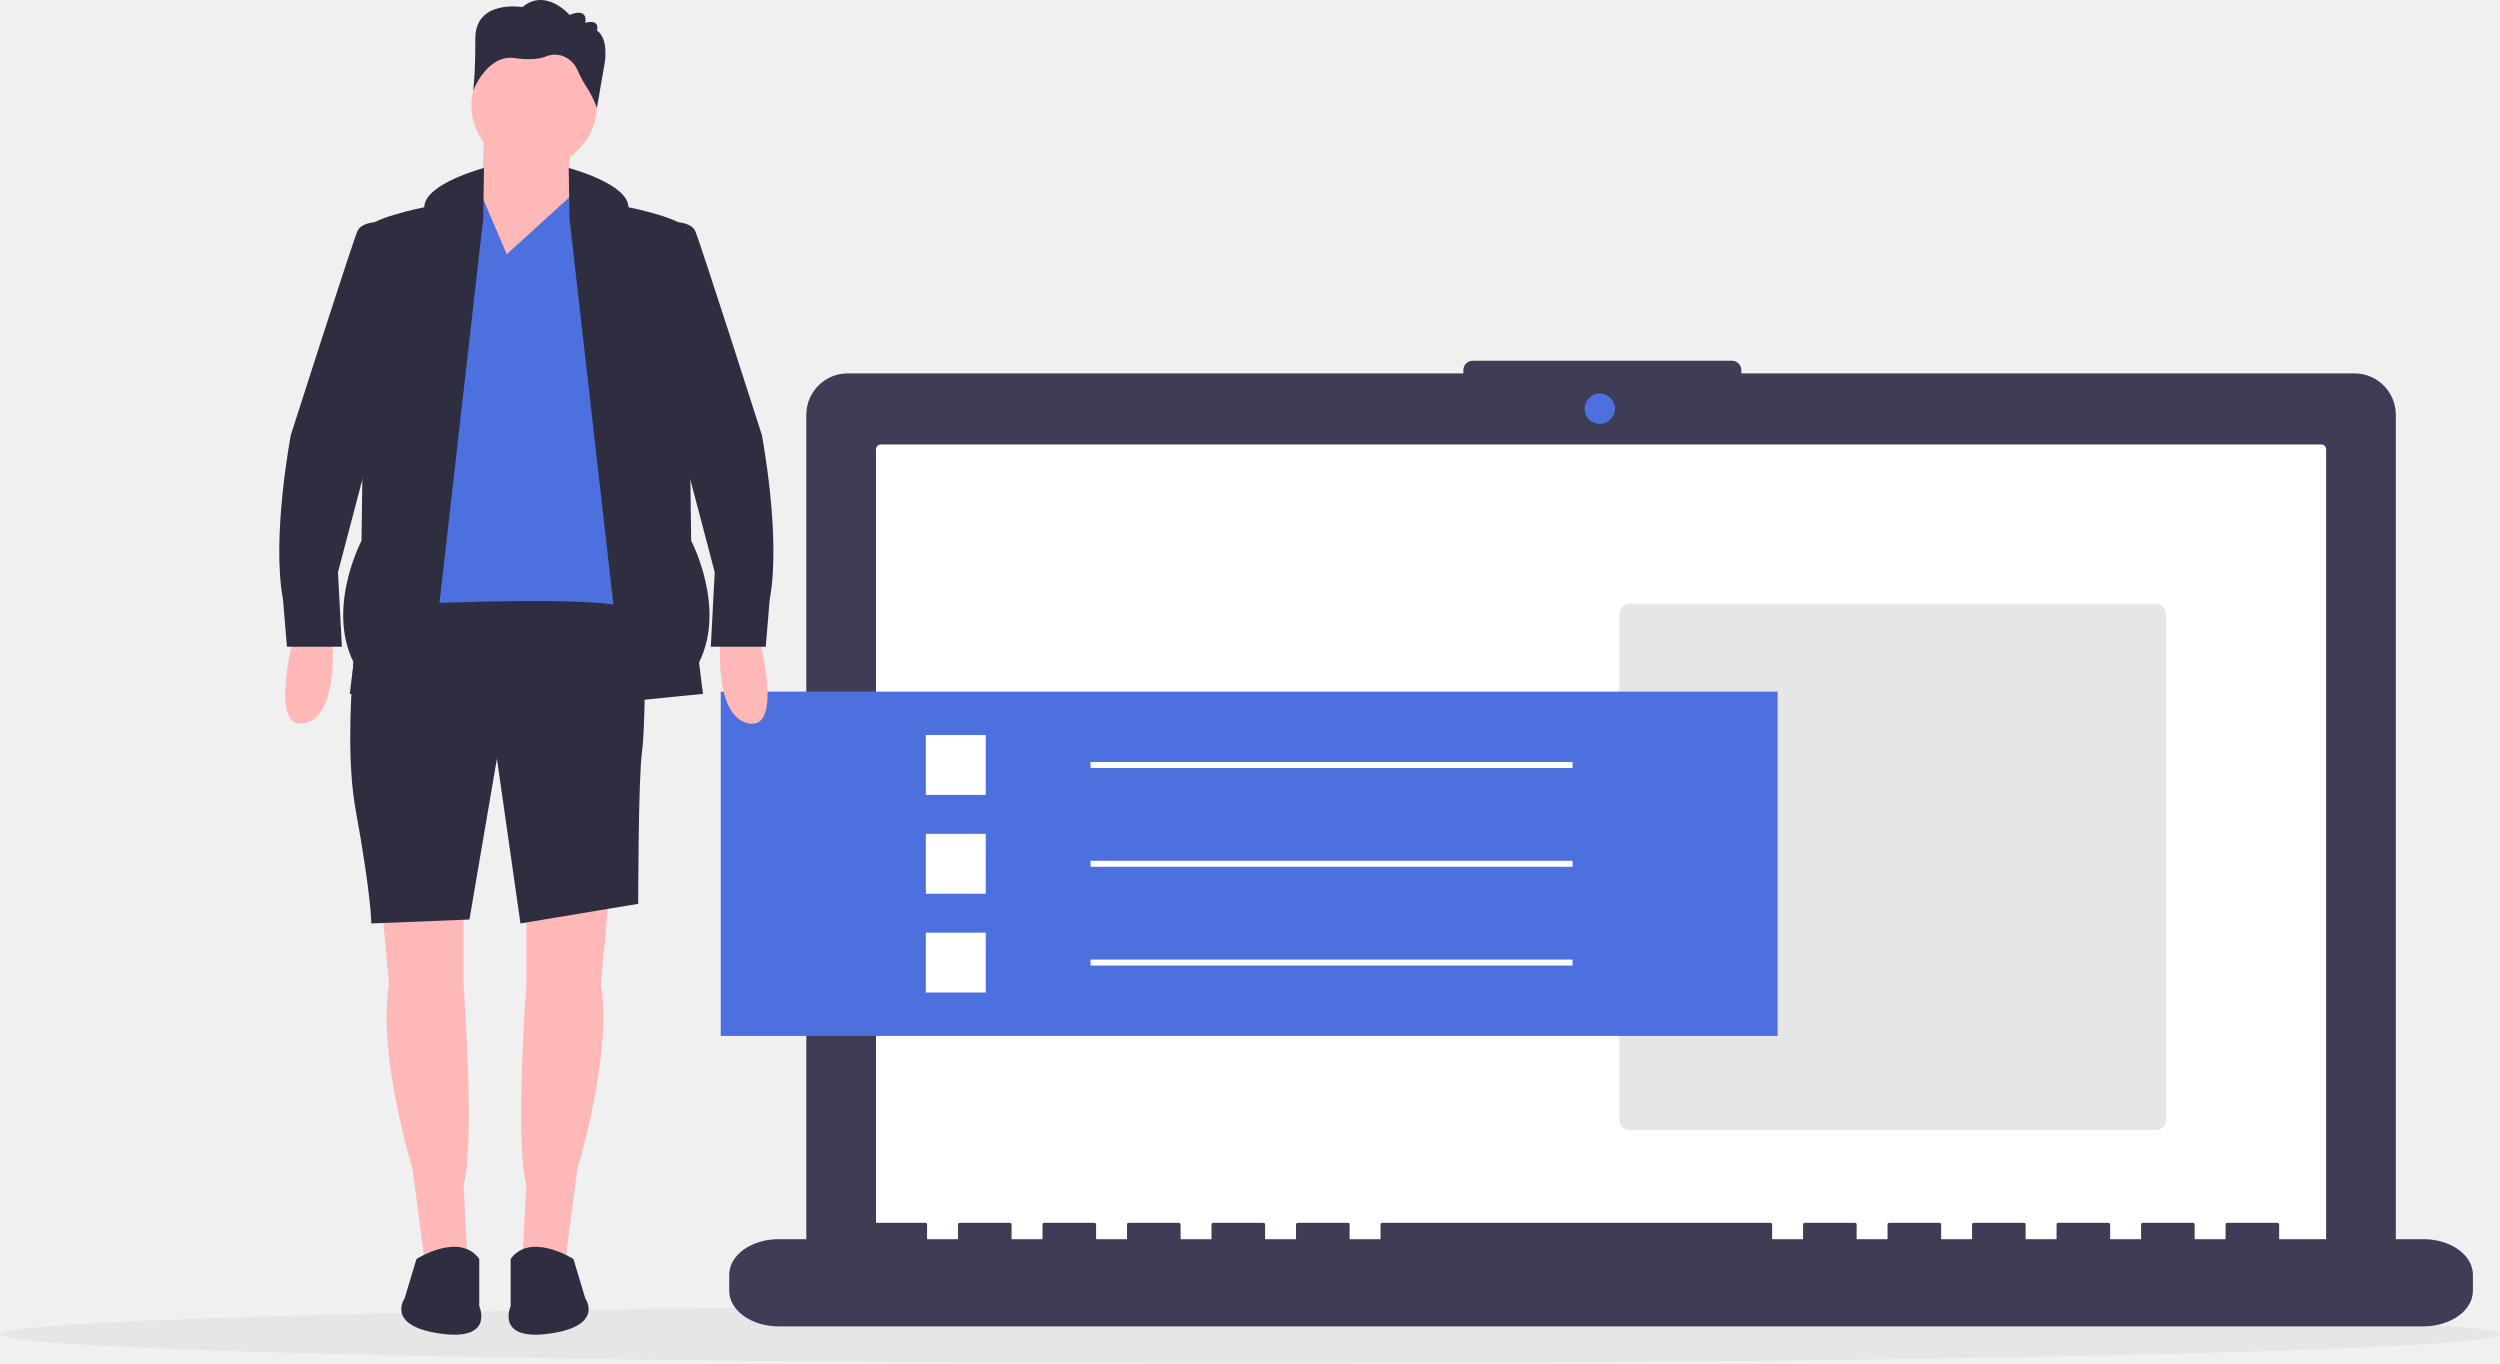
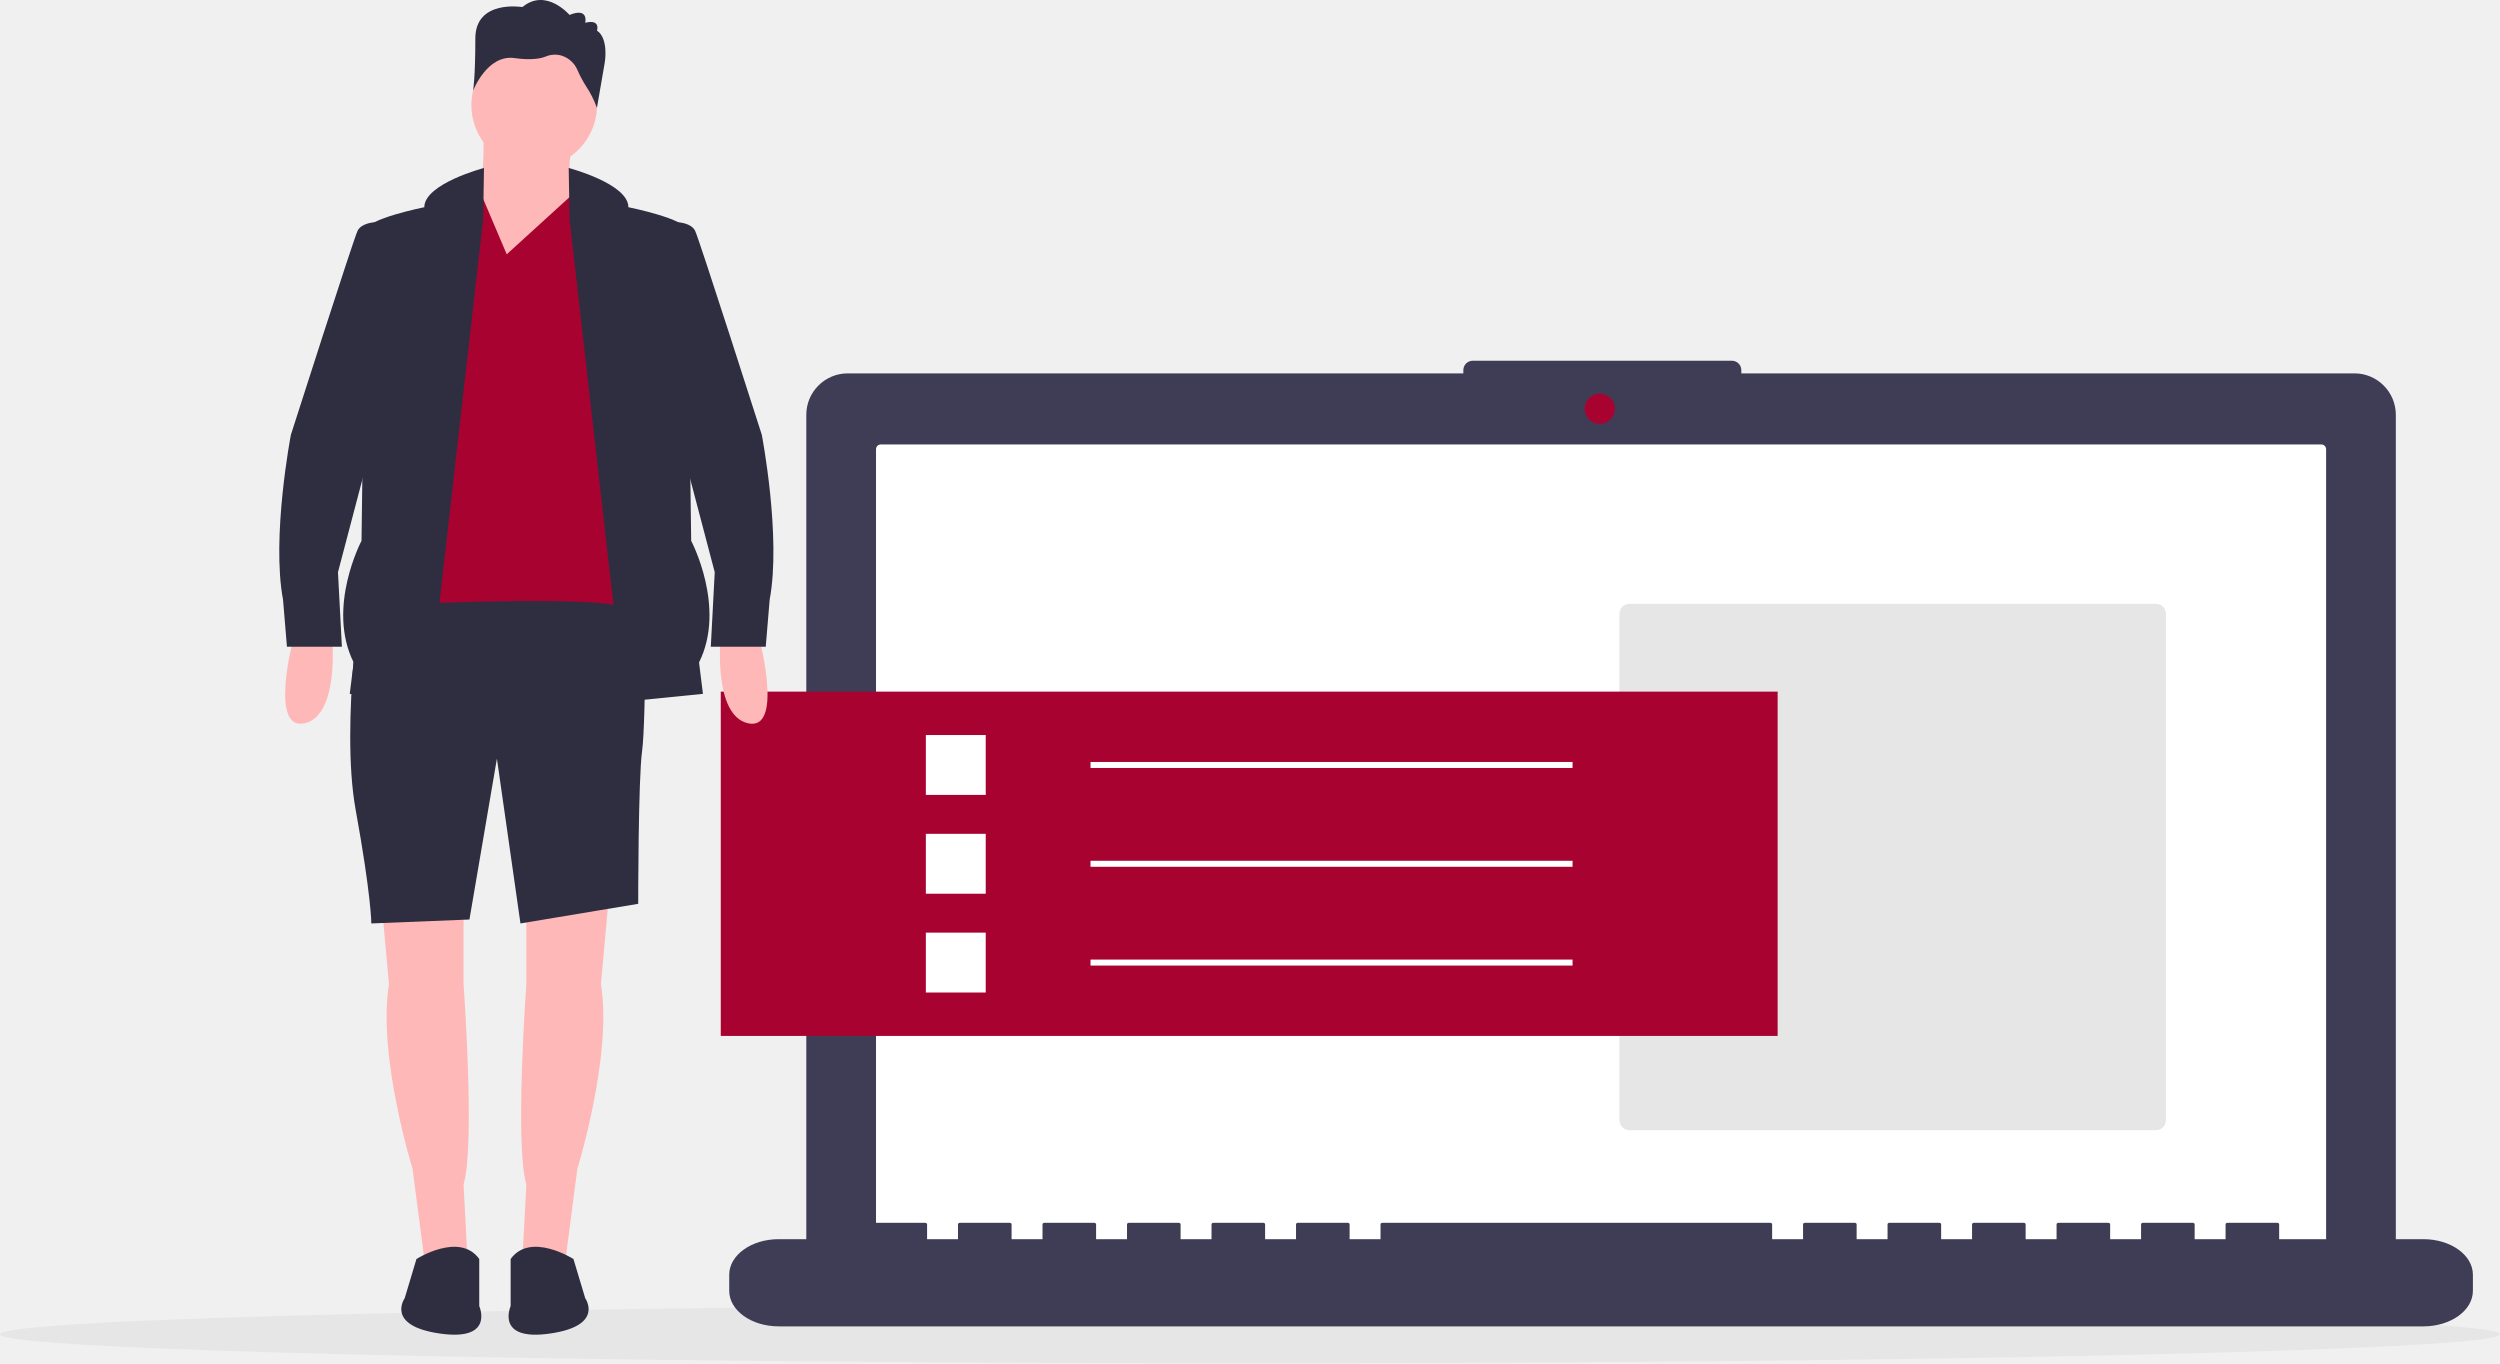
<svg xmlns="http://www.w3.org/2000/svg" id="afc017fa-71c4-4ea6-a0c5-62cd2df9d074" data-name="Layer 1" width="885.358" height="482.802" viewBox="0 0 885.358 482.802">
  <ellipse cx="442.679" cy="472.519" rx="442.679" ry="10.282" fill="#e6e6e6" />
  <path d="M991.101,340.824H773.996v-1.137a3.338,3.338,0,0,0-3.338-3.338H678.89a3.338,3.338,0,0,0-3.338,3.338v1.137H457.552a14.686,14.686,0,0,0-14.686,14.686V652.793a14.686,14.686,0,0,0,14.686,14.686H991.101a14.686,14.686,0,0,0,14.686-14.686V355.509A14.686,14.686,0,0,0,991.101,340.824Z" transform="translate(-157.3212 -208.5992)" fill="#3f3d56" />
  <path d="M469.231,366a1.695,1.695,0,0,0-1.676,1.71v287.689a1.695,1.695,0,0,0,1.676,1.71H979.422a1.695,1.695,0,0,0,1.676-1.71v-287.689A1.695,1.695,0,0,0,979.422,366Z" transform="translate(-157.3212 -208.5992)" fill="#fff" />
-   <circle cx="566.558" cy="144.754" r="5.37" fill="#4c71de" />
+   <circle cx="566.558" cy="144.754" r="5.37" fill="#a80231" />
  <path d="M1015.565,647.443H964.47V642.166c0-.29-.327-.525-.73-.525H946.222c-.403,0-.73.235-.73.525v5.277H934.544V642.166c0-.29-.327-.525-.73-.525H916.296c-.403,0-.73.235-.73.525v5.277H904.617V642.166c0-.29-.327-.525-.73-.525H886.369c-.403,0-.73.235-.73.525v5.277h-10.949V642.166c0-.29-.327-.525-.73-.525H856.442c-.403,0-.73.235-.73.525v5.277H844.763V642.166c0-.29-.327-.525-.73-.525H826.515c-.403,0-.73.235-.73.525v5.277H814.837V642.166c0-.29-.327-.525-.73-.525H796.589c-.403,0-.73.235-.73.525v5.277H784.91V642.166c0-.29-.327-.525-.73-.525H646.955c-.403,0-.73.235-.73.525v5.277H635.277V642.166c0-.29-.327-.525-.73-.525H617.029c-.403,0-.73.235-.73.525v5.277h-10.949V642.166c0-.29-.327-.525-.73-.525H587.102c-.403,0-.73.235-.73.525v5.277H575.423V642.166c0-.29-.327-.525-.73-.525H557.175c-.403,0-.73.235-.73.525v5.277H545.496V642.166c0-.29-.327-.525-.73-.525H527.248c-.403,0-.73.235-.73.525v5.277h-10.949V642.166c0-.29-.327-.525-.73-.525H497.322c-.403,0-.73.235-.73.525v5.277H485.643V642.166c0-.29-.327-.525-.73-.525H467.395c-.403,0-.73.235-.73.525v5.277h-33.576c-9.675,0-17.518,5.638-17.518,12.593v5.694c0,6.955,7.843,12.593,17.518,12.593H1015.565c9.675,0,17.518-5.638,17.518-12.593v-5.694C1033.083,653.081,1025.24,647.443,1015.565,647.443Z" transform="translate(-157.3212 -208.5992)" fill="#3f3d56" />
  <rect x="573.506" y="213.837" width="193.548" height="186.423" rx="3.562" fill="#e6e6e6" />
  <path d="M328.435,254.187a120.058,120.058,0,0,1-1.39,25.017s-9.729,22.238,1.39,31.967S360.402,281.984,360.402,281.984c-1.442-8.634-2.273-16.751,0-22.238Z" transform="translate(-157.3212 -208.5992)" fill="#ffb8b8" />
  <path d="M343.724,526.598v30.577s-4.17,56.984,0,70.882l-1.39,26.407h15.288l4.17-31.967s12.509-40.306,8.339-65.323l2.78-30.577Z" transform="translate(-157.3212 -208.5992)" fill="#ffb8b8" />
  <path d="M321.486,526.598v30.577s4.17,56.984,0,70.882l1.39,26.407H307.588l-4.17-31.967s-12.509-40.306-8.339-65.323l-2.78-30.577Z" transform="translate(-157.3212 -208.5992)" fill="#ffb8b8" />
  <path d="M286.045,411.935s-8.339,52.814-2.78,83.391,5.559,40.306,5.559,40.306l34.746-1.39L333.3,477.258l8.339,58.374,41.696-6.949s0-44.475,1.39-54.204,1.39-65.323,1.39-65.323Z" transform="translate(-157.3212 -208.5992)" fill="#2f2e41" />
  <path d="M360.402,654.464s-15.288-9.729-22.238,0v16.678s-5.559,12.509,13.899,9.729,12.509-12.509,12.509-12.509Z" transform="translate(-157.3212 -208.5992)" fill="#2f2e41" />
  <path d="M304.808,654.464s15.288-9.729,22.238,0v16.678s5.559,12.509-13.899,9.729-12.509-12.509-12.509-12.509Z" transform="translate(-157.3212 -208.5992)" fill="#2f2e41" />
  <circle cx="189.182" cy="37.249" r="22.238" fill="#ffb8b8" />
-   <path d="M336.775,298.662l-9.56-22.494-9.898,4.426L304.808,352.866l1.39,69.493s63.933-2.78,72.272,1.39-9.729-136.205-9.729-136.205l-8.339-10.402Z" transform="translate(-157.3212 -208.5992)" fill="#4c71de" />
+   <path d="M336.775,298.662l-9.56-22.494-9.898,4.426L304.808,352.866l1.39,69.493s63.933-2.78,72.272,1.39-9.729-136.205-9.729-136.205l-8.339-10.402Z" transform="translate(-157.3212 -208.5992)" fill="#a80231" />
  <path d="M328.724,268.086s-21.136,5.559-21.136,13.899c0,0-20.848,4.17-20.848,8.339s-1.39,109.798-1.39,109.798-12.509,23.627-2.78,43.085l-1.39,11.119,27.797,2.78,19.458-170.952Z" transform="translate(-157.3212 -208.5992)" fill="#2f2e41" />
  <path d="M358.724,268.086s21.136,5.559,21.136,13.899c0,0,20.848,4.17,20.848,8.339s1.39,109.798,1.39,109.798,12.509,23.627,2.78,43.085l1.39,11.119-27.797,2.78-19.458-170.952Z" transform="translate(-157.3212 -208.5992)" fill="#2f2e41" />
  <path d="M364.572,216.661s1.39-5.559-5.559-2.78c0,0-8.339-9.729-16.678-2.78,0,0-16.678-2.78-16.678,11.119s-.786,18.488-.786,18.488,4.956-12.928,14.685-11.538c5.945.849,9.296.142,11.002-.537a8.342,8.342,0,0,1,5.824-.276,9.06,9.06,0,0,1,5.412,4.983,41.764,41.764,0,0,0,3.013,5.698,35.286,35.286,0,0,1,3.913,7.784h0l2.804-16.262s1.39-8.339-2.78-11.119C368.741,219.441,370.131,215.271,364.572,216.661Z" transform="translate(-157.3212 -208.5992)" fill="#2f2e41" />
-   <rect x="255.251" y="244.931" width="374.289" height="121.935" fill="#4c71de" />
+   <rect x="255.251" y="244.931" width="374.289" height="121.935" fill="#a80231" />
  <path d="M261.028,435.562s-8.339,31.967,4.17,29.187,9.729-30.577,9.729-30.577Z" transform="translate(-157.3212 -208.5992)" fill="#ffb8b8" />
  <path d="M426.42,435.562s8.339,31.967-4.17,29.187-9.729-30.577-9.729-30.577Z" transform="translate(-157.3212 -208.5992)" fill="#ffb8b8" />
  <path d="M293.689,290.323l-3.836-2.986s-4.503.207-5.893,2.986-23.627,72.272-23.627,72.272-6.949,36.136-2.78,58.374l1.39,16.678h19.458L277.011,411.24l13.899-52.814Z" transform="translate(-157.3212 -208.5992)" fill="#2f2e41" />
  <path d="M393.758,290.323l3.836-2.986s4.503.207,5.893,2.986,23.627,72.272,23.627,72.272,6.949,36.136,2.78,58.374l-1.39,16.678H409.047l1.39-26.407-13.899-52.814Z" transform="translate(-157.3212 -208.5992)" fill="#2f2e41" />
  <rect x="327.882" y="260.306" width="21.206" height="21.206" fill="#fff" />
  <rect x="386.199" y="269.849" width="170.71" height="2.121" fill="#fff" />
  <rect x="327.882" y="295.296" width="21.206" height="21.206" fill="#fff" />
  <rect x="386.199" y="304.839" width="170.71" height="2.121" fill="#fff" />
  <rect x="327.882" y="330.286" width="21.206" height="21.206" fill="#fff" />
  <rect x="386.199" y="339.829" width="170.71" height="2.121" fill="#fff" />
</svg>
